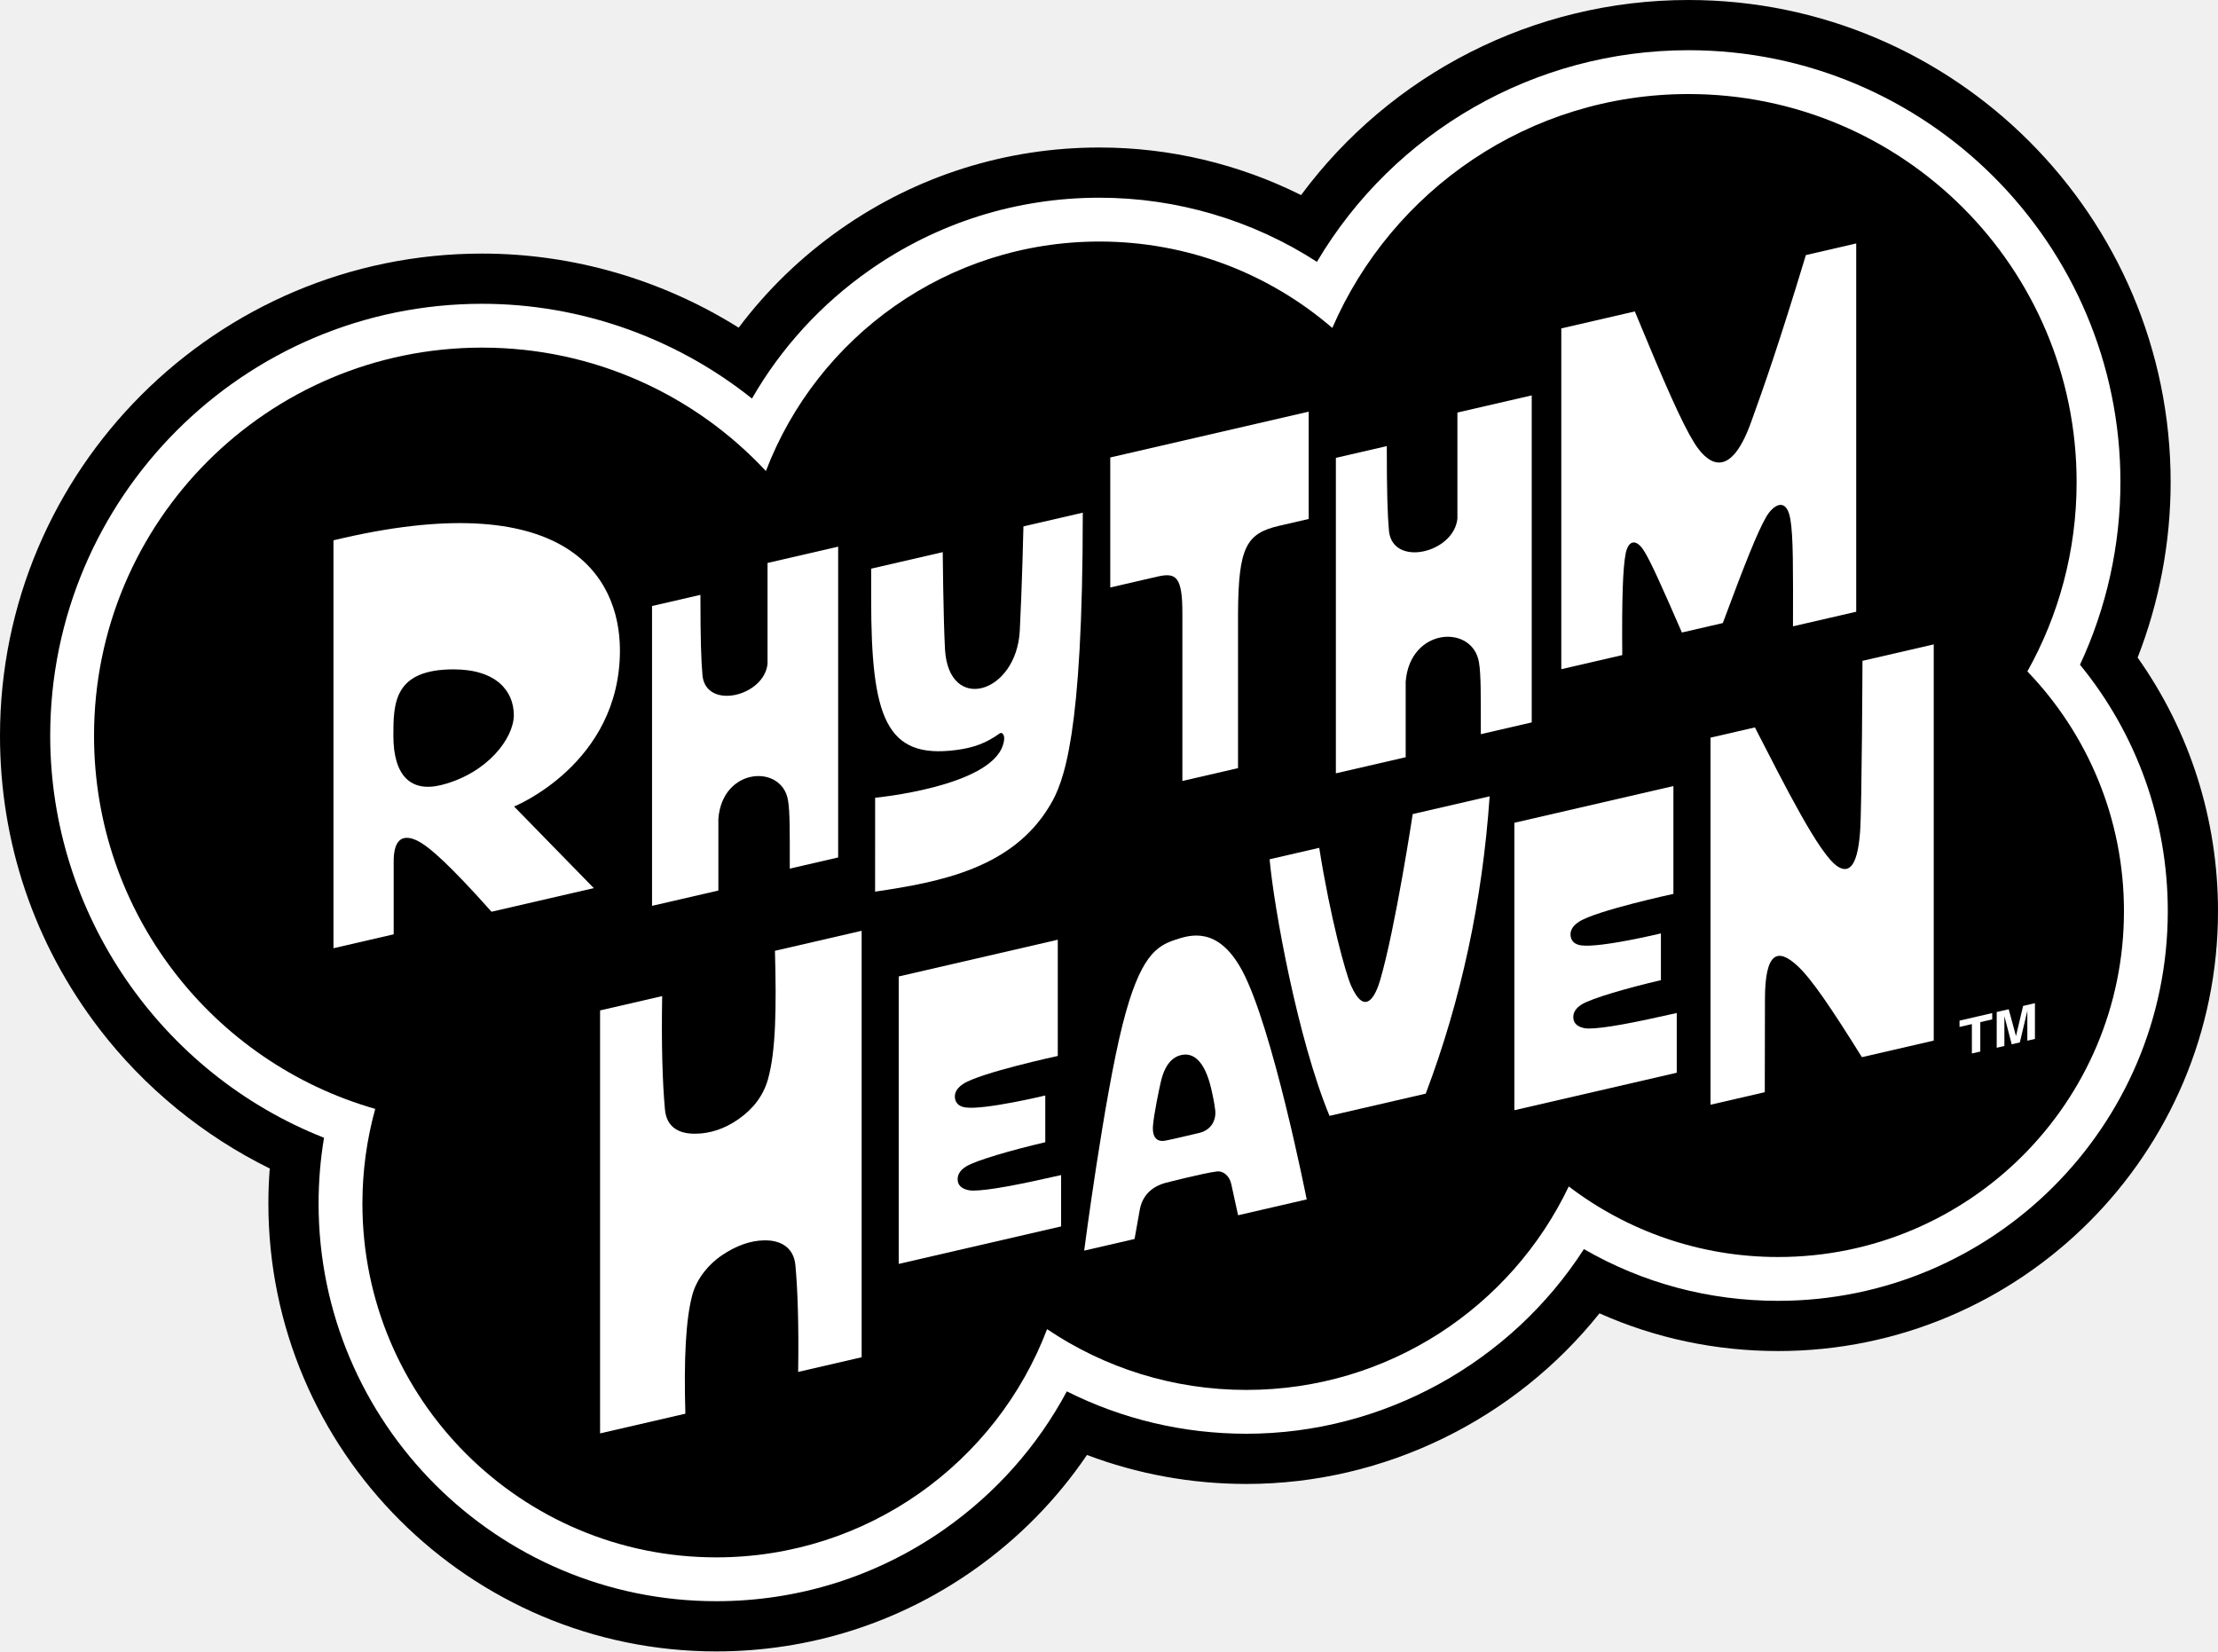
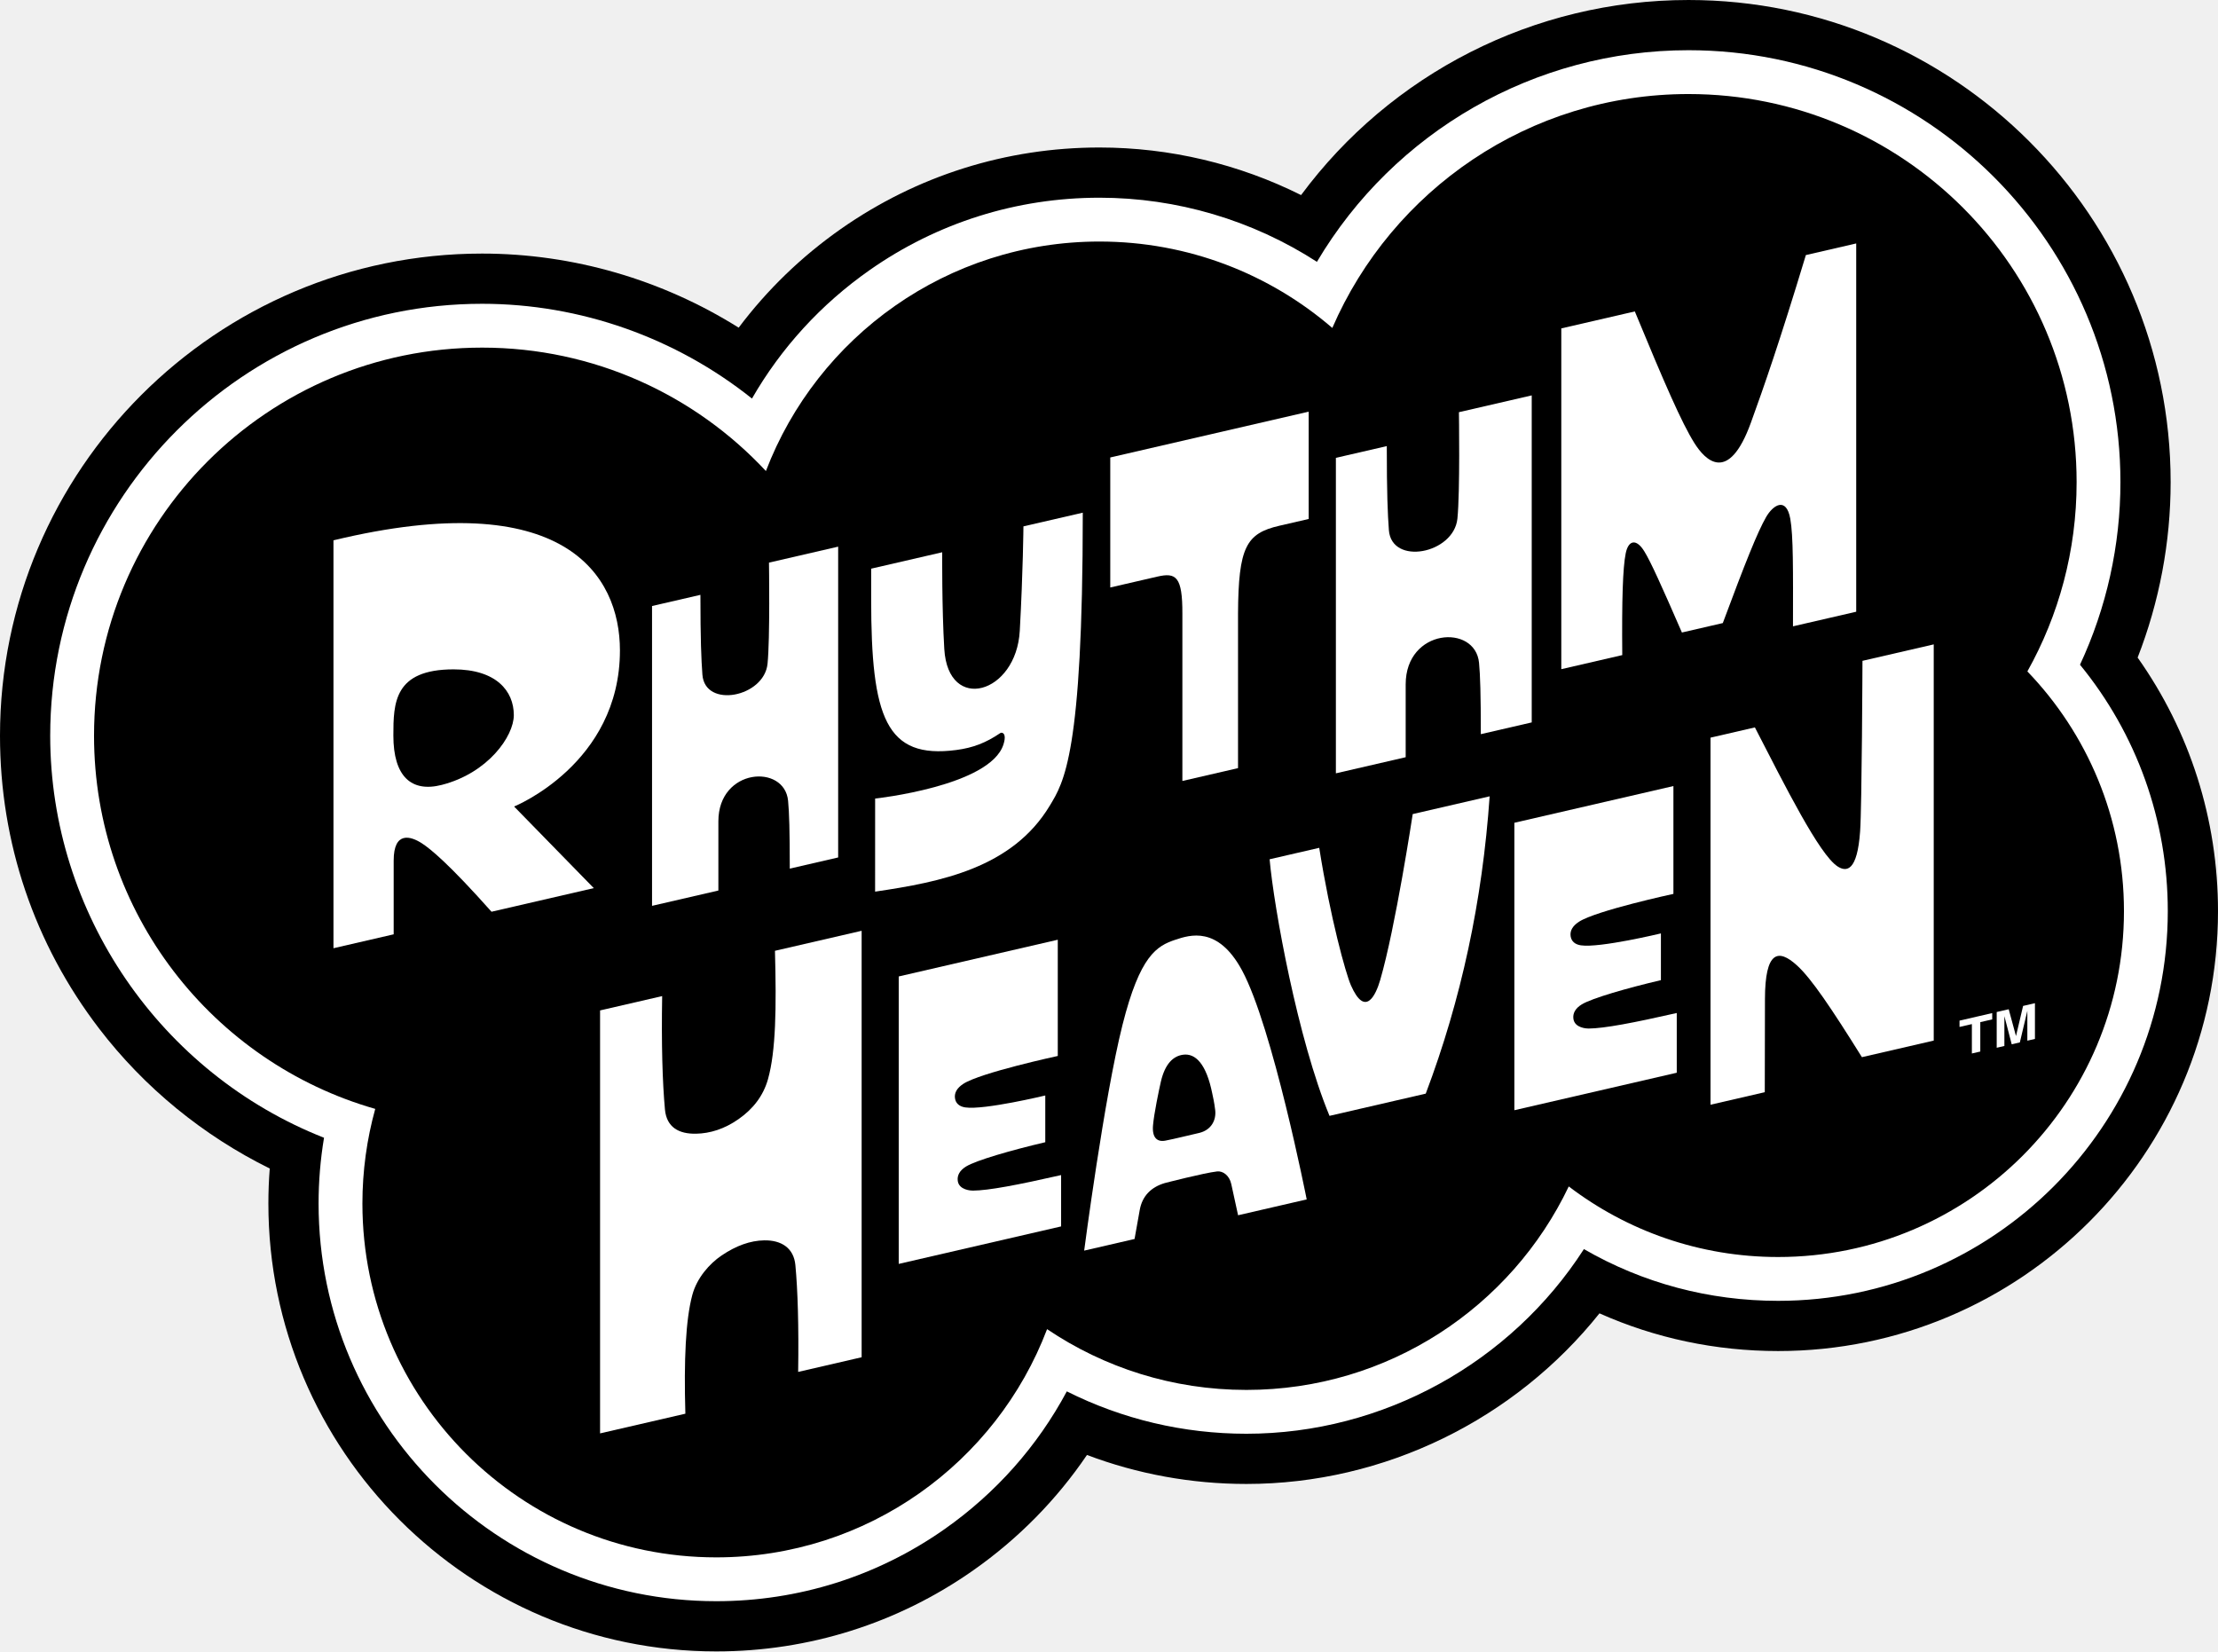
- <svg xmlns="http://www.w3.org/2000/svg" version="1.1" id="svg2" width="666.667" height="496.355" viewBox="0 0 666.667 496.355">
-   <defs id="defs6">
+ <svg xmlns="http://www.w3.org/2000/svg" version="1.1" id="svg1" width="666.667" height="496.355" viewBox="0 0 666.667 496.355">
+   <defs id="defs1">
+     <clipPath clipPathUnits="userSpaceOnUse" id="clipPath2">
+       <path d="M 0,372.266 H 500 V 0 H 0 Z" transform="translate(-481.8827,-224.0315)" id="path2" />
+     </clipPath>
+     <clipPath clipPathUnits="userSpaceOnUse" id="clipPath4">
+       <path d="M 0,372.266 H 500 V 0 H 0 Z" transform="translate(-468.8915,-222.4202)" id="path4" />
+     </clipPath>
+     <clipPath clipPathUnits="userSpaceOnUse" id="clipPath6">
+       <path d="M 0,372.266 H 500 V 0 H 0 Z" transform="translate(-457.0273,-220.9138)" id="path6" />
+     </clipPath>
+     <clipPath clipPathUnits="userSpaceOnUse" id="clipPath8">
+       <path d="M 0,372.266 H 500 V 0 H 0 Z" transform="translate(-457.0214,-137.6726)" id="path8" />
+     </clipPath>
+     <clipPath clipPathUnits="userSpaceOnUse" id="clipPath10">
+       <path d="M 0,372.266 H 500 V 0 H 0 Z" transform="translate(-419.8544,-223.2986)" id="path10" />
+     </clipPath>
+     <clipPath clipPathUnits="userSpaceOnUse" id="clipPath12">
+       <path d="M 0,372.266 H 500 V 0 H 0 Z" transform="translate(-358.1034,-140.4089)" id="path12" />
+     </clipPath>
+     <clipPath clipPathUnits="userSpaceOnUse" id="clipPath14">
+       <path d="M 0,372.266 H 500 V 0 H 0 Z" transform="translate(-318.4657,-188.7532)" id="path14" />
+     </clipPath>
    <clipPath clipPathUnits="userSpaceOnUse" id="clipPath16">
-       <path d="M 0,372.266 H 500 V 0 H 0 Z" id="path14" />
+       <path d="M 0,372.266 H 500 V 0 H 0 Z" transform="translate(-270.3983,-116.8913)" id="path16" />
+     </clipPath>
+     <clipPath clipPathUnits="userSpaceOnUse" id="clipPath18">
+       <path d="M 0,372.266 H 500 V 0 H 0 Z" transform="translate(-219.3202,-103.8728)" id="path18" />
+     </clipPath>
+     <clipPath clipPathUnits="userSpaceOnUse" id="clipPath20">
+       <path d="M 0,372.266 H 500 V 0 H 0 Z" transform="translate(-174.6977,-157.9324)" id="path20" />
+     </clipPath>
+     <clipPath clipPathUnits="userSpaceOnUse" id="clipPath22">
+       <path d="M 0,372.266 H 500 V 0 H 0 Z" transform="translate(-418.4433,-234.3689)" id="path22" />
+     </clipPath>
+     <clipPath clipPathUnits="userSpaceOnUse" id="clipPath24">
+       <path d="M 0,372.266 H 500 V 0 H 0 Z" transform="translate(-328.8837,-279.3484)" id="path24" />
+     </clipPath>
+     <clipPath clipPathUnits="userSpaceOnUse" id="clipPath26">
+       <path d="M 0,372.266 H 500 V 0 H 0 Z" transform="translate(-250.2846,-269.1418)" id="path26" />
+     </clipPath>
+     <clipPath clipPathUnits="userSpaceOnUse" id="clipPath28">
+       <path d="M 0,372.266 H 500 V 0 H 0 Z" transform="translate(-244.0898,-256.6975)" id="path28" />
+     </clipPath>
+     <clipPath clipPathUnits="userSpaceOnUse" id="clipPath30">
+       <path d="M 0,372.266 H 500 V 0 H 0 Z" transform="translate(-173.3495,-245.4372)" id="path30" />
+     </clipPath>
+     <clipPath clipPathUnits="userSpaceOnUse" id="clipPath32">
+       <path d="M 0,372.266 H 500 V 0 H 0 Z" transform="translate(-99.56391,-195.3259)" id="path32" />
    </clipPath>
  </defs>
-   <g id="g8" transform="matrix(1.333333,0,0,-1.333333,0,496.3547)">
-     <g id="g10">
-       <g id="g12" clip-path="url(#clipPath16)">
-         <g id="g18" transform="translate(481.8827,224.0315)">
-           <path d="m 0,0 c 4.894,12.547 7.441,25.99 7.441,39.551 0,59.928 -48.754,108.683 -108.682,108.683 -34.925,0 -67.126,-16.686 -87.342,-43.975 -14.012,7.001 -29.565,10.725 -45.455,10.725 -20.991,0 -41.147,-6.349 -58.288,-18.36 -8.888,-6.229 -16.636,-13.735 -23.038,-22.255 -17.194,10.789 -37.268,16.702 -57.836,16.702 -59.928,0 -108.683,-48.755 -108.683,-108.683 0,-24.092 7.724,-46.916 22.336,-66.007 10.206,-13.335 23.493,-24.171 38.472,-31.557 -0.205,-2.623 -0.307,-5.258 -0.307,-7.897 0,-55.669 45.29,-100.959 100.958,-100.959 20.885,0 40.931,6.327 57.972,18.298 10.137,7.121 18.774,15.914 25.603,25.984 11.397,-4.307 23.536,-6.534 35.935,-6.534 31.208,0 60.532,14.581 79.601,38.459 12.554,-5.597 26.177,-8.498 40.267,-8.498 54.679,0 99.163,44.484 99.163,99.162 C 18.117,-36.458 11.765,-16.626 0,0" style="fill:#000000;fill-opacity:1;fill-rule:nonzero;stroke:none" id="path20" />
-         </g>
-         <g id="g22" transform="translate(468.8915,222.4202)">
-           <path d="m 0,0 c 5.98,12.826 9.115,26.918 9.115,41.162 0,53.688 -43.678,97.366 -97.365,97.366 -34.693,0 -66.385,-18.377 -83.768,-47.706 -14.529,9.386 -31.55,14.456 -49.028,14.456 -18.656,0 -36.566,-5.64 -51.794,-16.312 -10.96,-7.68 -19.968,-17.542 -26.537,-28.964 -17.16,13.703 -38.677,21.363 -60.831,21.363 -53.688,0 -97.366,-43.678 -97.366,-97.365 0,-40.116 24.959,-76.144 61.727,-90.631 -0.815,-4.887 -1.227,-9.848 -1.227,-14.83 0,-49.429 40.213,-89.642 89.641,-89.642 18.544,0 36.341,5.616 51.467,16.241 11.591,8.143 20.975,18.746 27.566,31.059 12.499,-6.276 26.296,-9.552 40.477,-9.552 30.846,0 59.619,16.027 76.091,41.624 13.257,-7.66 28.192,-11.663 43.777,-11.663 48.438,0 87.845,39.407 87.845,87.845 C 19.79,-35.123 12.811,-15.654 0,0" style="fill:#ffffff;fill-opacity:1;fill-rule:nonzero;stroke:none" id="path24" />
-         </g>
-         <g id="g26" transform="translate(457.0273,220.9138)">
-           <path d="m 0,0 c 7.066,12.623 11.101,27.174 11.101,42.668 0,48.318 -39.169,87.486 -87.487,87.486 -35.965,0 -66.855,-21.705 -80.301,-52.728 -14.093,12.138 -32.437,19.478 -52.495,19.478 -34.319,0 -63.615,-21.483 -75.188,-51.733 -15.969,17.115 -38.72,27.82 -63.974,27.82 -48.317,0 -87.486,-39.168 -87.486,-87.485 0,-39.96 26.792,-73.661 63.392,-84.124 -1.882,-6.792 -2.892,-13.946 -2.892,-21.337 0,-44.051 35.711,-79.762 79.762,-79.762 34.078,0 63.159,21.375 74.582,51.446 12.832,-8.648 28.29,-13.698 44.927,-13.698 32.058,0 59.734,18.744 72.675,45.869 13.102,-9.979 29.454,-15.908 47.195,-15.908 43.058,0 77.963,34.906 77.963,77.965 C 21.774,-33.06 13.483,-14.015 0,0" style="fill:#000000;fill-opacity:1;fill-rule:nonzero;stroke:none" id="path28" />
-         </g>
-         <g id="g30" transform="translate(457.0214,137.6726)">
-           <path d="m 0,0 v 6.729 l -1.691,-7.12 -1.833,-0.423 -1.652,6.348 v -6.729 l -1.731,-0.4 V 6.46 l 2.705,0.625 1.632,-6.013 0.02,0.005 1.591,6.756 2.671,0.617 V 0.395 Z M -12.504,-2.888 V 3.739 L -15.29,3.097 v 1.424 l 7.369,1.701 V 4.798 l -2.685,-0.62 v -6.627 z" style="fill:#ffffff;fill-opacity:1;fill-rule:nonzero;stroke:none" id="path32" />
-         </g>
-         <g id="g34" transform="translate(419.8544,223.2986)">
-           <path d="m 0,0 c 0,0 -0.125,-32.699 -0.532,-38.45 -0.636,-8.985 -3.05,-9.226 -5.104,-7.878 -4.099,2.689 -11.759,18.003 -18.616,31.32 l -10.005,-2.31 v -82.747 l 12.234,2.825 0.041,20.996 c 0.021,10.777 2.963,11.478 7.24,7.563 3.245,-2.97 7.66,-9.522 14.617,-20.662 l 16.189,3.738 V 3.708 Z" style="fill:#ffffff;fill-opacity:1;fill-rule:nonzero;stroke:none" id="path36" />
-         </g>
-         <g id="g38" transform="translate(358.1034,140.4089)">
-           <path d="M 0,0 C -0.371,-0.002 -3.119,0.091 -3.413,2.188 -3.583,3.402 -3,4.542 -1.534,5.439 0.759,6.842 8.696,9.123 16.314,10.91 v 10.534 c 0,0 -13.793,-3.319 -18.036,-2.688 -1.289,0.191 -2.147,0.873 -2.317,2.063 -0.175,1.217 0.438,2.314 1.879,3.251 3.879,2.527 21.293,6.284 21.293,6.284 v 24.308 l -35.855,-8.278 v -64.797 l 36.607,8.451 V 3.501 C 10.114,1.281 3.511,0.019 0,0" style="fill:#ffffff;fill-opacity:1;fill-rule:nonzero;stroke:none" id="path40" />
-         </g>
-         <g id="g42" transform="translate(318.4657,188.7532)">
-           <path d="m 0,0 c 0,0 -3.884,-25.59 -7.333,-37.417 -0.985,-3.378 -3.367,-8.548 -6.607,-1.156 -1.161,2.648 -4.605,15.019 -7.133,30.967 l -11.186,-2.582 c 0.979,-10.966 6.349,-40.584 13.503,-57.839 l 21.694,5.008 c 7.985,21.133 12.776,43.452 14.405,67.023 z" style="fill:#ffffff;fill-opacity:1;fill-rule:nonzero;stroke:none" id="path44" />
-         </g>
-         <g id="g46" transform="translate(270.3983,116.8913)">
-           <path d="m 0,0 c -1.728,-0.376 -5.658,-1.372 -7.667,-1.748 -1.922,-0.376 -3.046,0.708 -2.808,3.452 0.216,2.567 1.343,8.009 1.771,9.846 0.946,4.064 2.804,5.759 4.989,6.063 2.802,0.391 5.249,-2.057 6.588,-8.696 C 3.003,8.275 3.329,6.943 3.543,5.134 3.802,2.936 2.722,0.686 0,0 m 9.562,36.684 c -5.429,10.002 -11.743,7.928 -14.978,6.858 -4.238,-1.402 -8,-3.579 -11.938,-19.193 -4.137,-16.414 -8.642,-50.893 -8.642,-50.893 l 11.359,2.622 1.167,6.537 c 0.564,3.157 2.574,5.163 5.636,6.065 0,0 8.802,2.284 11.806,2.626 1.269,0.144 2.76,-0.858 3.194,-2.845 l 1.534,-7.033 15.469,3.571 c 0,0 -7.694,38.948 -14.607,51.685" style="fill:#ffffff;fill-opacity:1;fill-rule:nonzero;stroke:none" id="path48" />
-         </g>
-         <g id="g50" transform="translate(219.3202,103.8728)">
-           <path d="M 0,0 C -0.371,-0.002 -3.119,0.092 -3.413,2.188 -3.583,3.402 -3,4.543 -1.534,5.439 0.759,6.843 8.696,9.124 16.314,10.91 v 10.535 c 0,0 -13.794,-3.319 -18.036,-2.688 -1.289,0.191 -2.147,0.872 -2.318,2.063 -0.174,1.216 0.439,2.313 1.879,3.251 3.88,2.527 21.294,6.283 21.294,6.283 v 26.201 l -35.855,-8.278 v -64.798 l 36.606,8.452 V 3.502 C 10.114,1.282 3.511,0.02 0,0" style="fill:#ffffff;fill-opacity:1;fill-rule:nonzero;stroke:none" id="path52" />
-         </g>
-         <g id="g54" transform="translate(174.6977,157.9324)">
-           <path d="m 0,0 c 0.345,-12.91 0.206,-22.574 -1.565,-28.916 -1.077,-3.852 -3.445,-6.783 -6.608,-9.003 -3.221,-2.261 -6.451,-3.251 -9.613,-3.313 -3.857,-0.077 -6.644,1.424 -7.014,5.47 -0.564,6.158 -0.815,14.767 -0.627,25.552 l -13.997,-3.231 v -95.345 l 19.227,4.438 c -0.345,12.161 0.07,21.181 1.565,26.76 1.02,3.801 3.809,7.019 6.608,8.909 3.271,2.209 6.444,3.356 9.613,3.408 3.851,0.062 6.651,-1.724 7.015,-5.565 0.532,-5.627 0.782,-13.745 0.625,-24.092 l 14.311,3.304 V 4.512 Z" style="fill:#ffffff;fill-opacity:1;fill-rule:nonzero;stroke:none" id="path56" />
-         </g>
-         <g id="g58" transform="translate(418.4433,234.3689)">
-           <path d="m 0,0 v 83.019 l -11.349,-2.62 C -17.368,60.523 -20.774,50.805 -23.742,42.612 -28.8,28.672 -34.046,34.147 -36.491,38.035 -39.334,42.591 -43.2,51.454 -49.909,67.693 l -16.573,-3.826 v -76.818 l 13.743,3.173 c -0.105,12.435 0.113,19.682 0.782,22.963 0.606,2.947 2.383,3.365 4.18,0.439 1.484,-2.404 3.825,-7.608 8.485,-18.309 l 9.217,2.128 c 5.079,13.648 7.816,20.528 9.761,23.893 1.567,2.738 4.555,4.661 5.455,-0.397 0.689,-3.825 0.627,-11.522 0.605,-24.23 z" style="fill:#ffffff;fill-opacity:1;fill-rule:nonzero;stroke:none" id="path60" />
-         </g>
-         <g id="g62" transform="translate(328.5419,279.2697)">
-           <path d="m 0,0 v -23.921 c -0.793,-7.717 -14.451,-10.984 -15.419,-2.88 -0.328,3.609 -0.501,8.594 -0.501,19.236 l -11.476,-2.649 V -81.33 l 15.735,3.632 v 17.023 c 0.957,12.311 15.224,12.994 16.537,4.259 0.441,-2.753 0.4,-7.104 0.4,-16.085 l 11.476,2.649 V 3.867 Z" style="fill:#ffffff;fill-opacity:1;fill-rule:nonzero;stroke:none" id="path64" />
-         </g>
-         <g id="g66" transform="translate(250.2846,269.1418)">
-           <path d="m 0,0 v -29.308 l 10.587,2.444 c 4.22,0.975 5.702,0.079 5.671,-8.398 v -37.664 l 12.544,2.896 v 34.854 c 0.087,14.962 1.843,18.059 9.284,19.777 l 6.644,1.534 v 24.192 z" style="fill:#ffffff;fill-opacity:1;fill-rule:nonzero;stroke:none" id="path68" />
-         </g>
-         <g id="g70" transform="translate(244.0898,256.6975)">
-           <path d="m 0,0 -13.378,-3.088 c 0,0 -0.305,-13.483 -0.824,-23.531 -0.775,-14.253 -16.015,-18.687 -16.86,-4.187 -0.386,7.391 -0.509,21.909 -0.509,21.909 l -16.134,-3.725 v -6.857 c 0,-26.701 3.309,-36.118 19.197,-34.02 3.761,0.497 6.616,1.461 9.786,3.747 0.206,0.13 0.408,0.11 0.572,0 0.34,-0.245 0.704,-0.932 0.143,-2.675 -3.024,-9.389 -28.803,-11.838 -28.803,-11.838 l -0.007,-21.164 c 14.805,2.179 30.966,5.303 39.375,19.379 C -4.266,-60.812 0.001,-50.219 0,0" style="fill:#ffffff;fill-opacity:1;fill-rule:nonzero;stroke:none" id="path72" />
-         </g>
-         <g id="g74" transform="translate(173.0253,245.362)">
-           <path d="m 0,0 v -22.734 c -0.753,-7.334 -13.734,-10.439 -14.654,-2.737 -0.312,3.43 -0.476,8.168 -0.476,18.282 l -10.906,-2.518 v -67.587 l 14.953,3.452 v 16.178 c 0.91,11.7 14.469,12.35 15.716,4.048 0.42,-2.617 0.381,-6.752 0.381,-15.287 l 10.906,2.517 V 3.676 Z" style="fill:#ffffff;fill-opacity:1;fill-rule:nonzero;stroke:none" id="path76" />
-         </g>
-         <g id="g78" transform="translate(99.5639,195.3259)">
-           <path d="m 0,0 c -6.848,-1.746 -10.887,1.922 -10.887,11.127 0,7.342 0.139,14.922 13.581,14.922 9.571,0 13.563,-4.846 13.572,-10.312 C 16.275,10.637 10.441,2.662 0,0 m 40.187,30.328 c 0,16.907 -12.458,37.357 -64.578,24.812 v -91.952 l 13.573,3.134 v 16.43 c 0,8.02 5.219,4.799 6.372,4.075 1.948,-1.224 6.017,-4.552 15.683,-15.413 l 23.058,5.323 -17.968,18.397 c 0,0 23.86,9.607 23.86,35.194" style="fill:#ffffff;fill-opacity:1;fill-rule:nonzero;stroke:none" id="path80" />
-         </g>
-       </g>
-     </g>
+   <g id="layer-MC0">
+     <path id="path1" d="m 0,0 c 4.894,12.547 7.441,25.99 7.441,39.551 0,59.928 -48.754,108.683 -108.682,108.683 -34.925,0 -67.126,-16.686 -87.342,-43.975 -14.012,7.001 -29.565,10.725 -45.455,10.725 -20.991,0 -41.147,-6.349 -58.288,-18.36 -8.888,-6.229 -16.636,-13.735 -23.038,-22.255 -17.194,10.789 -37.268,16.702 -57.836,16.702 -59.928,0 -108.683,-48.755 -108.683,-108.683 0,-24.092 7.724,-46.916 22.336,-66.007 10.206,-13.335 23.493,-24.171 38.472,-31.557 -0.205,-2.623 -0.307,-5.258 -0.307,-7.897 0,-55.669 45.29,-100.959 100.958,-100.959 20.885,0 40.931,6.327 57.972,18.298 10.137,7.121 18.774,15.914 25.603,25.984 11.397,-4.307 23.536,-6.534 35.935,-6.534 31.208,0 60.532,14.581 79.601,38.459 12.554,-5.597 26.177,-8.498 40.267,-8.498 54.679,0 99.163,44.484 99.163,99.162 C 18.117,-36.458 11.765,-16.626 0,0" style="fill:#000000;fill-opacity:1;fill-rule:nonzero;stroke:none" transform="matrix(1.333333,0,0,-1.333333,642.5103,197.646)" clip-path="url(#clipPath2)" />
+     <path id="path3" d="m 0,0 c 5.98,12.826 9.115,26.918 9.115,41.162 0,53.688 -43.678,97.366 -97.365,97.366 -34.693,0 -66.385,-18.377 -83.768,-47.706 -14.529,9.386 -31.55,14.456 -49.028,14.456 -18.656,0 -36.566,-5.64 -51.794,-16.312 -10.96,-7.68 -19.968,-17.542 -26.537,-28.964 -17.16,13.703 -38.677,21.363 -60.831,21.363 -53.688,0 -97.366,-43.678 -97.366,-97.365 0,-40.116 24.959,-76.144 61.727,-90.631 -0.815,-4.887 -1.227,-9.848 -1.227,-14.83 0,-49.429 40.213,-89.642 89.641,-89.642 18.544,0 36.341,5.616 51.467,16.241 11.591,8.143 20.975,18.746 27.566,31.059 12.499,-6.276 26.296,-9.552 40.477,-9.552 30.846,0 59.619,16.027 76.091,41.624 13.257,-7.66 28.192,-11.663 43.777,-11.663 48.438,0 87.845,39.407 87.845,87.845 C 19.79,-35.123 12.811,-15.654 0,0" style="fill:#ffffff;fill-opacity:1;fill-rule:nonzero;stroke:none" transform="matrix(1.333333,0,0,-1.333333,625.1887,199.7944)" clip-path="url(#clipPath4)" />
+     <path id="path5" d="m 0,0 c 7.066,12.623 11.101,27.174 11.101,42.668 0,48.318 -39.169,87.486 -87.487,87.486 -35.965,0 -66.855,-21.705 -80.301,-52.728 -14.093,12.138 -32.437,19.478 -52.495,19.478 -34.319,0 -63.615,-21.483 -75.188,-51.733 -15.969,17.115 -38.72,27.82 -63.974,27.82 -48.317,0 -87.486,-39.168 -87.486,-87.485 0,-39.96 26.792,-73.661 63.392,-84.124 -1.882,-6.792 -2.892,-13.946 -2.892,-21.337 0,-44.051 35.711,-79.762 79.762,-79.762 34.078,0 63.159,21.375 74.582,51.446 12.832,-8.648 28.29,-13.698 44.927,-13.698 32.058,0 59.734,18.744 72.675,45.869 13.102,-9.979 29.454,-15.908 47.195,-15.908 43.058,0 77.963,34.906 77.963,77.965 C 21.774,-33.06 13.483,-14.015 0,0" style="fill:#000000;fill-opacity:1;fill-rule:nonzero;stroke:none" transform="matrix(1.333333,0,0,-1.333333,609.3697,201.8029)" clip-path="url(#clipPath6)" />
+     <path id="path7" d="m 0,0 v 6.729 l -1.691,-7.12 -1.833,-0.423 -1.652,6.348 v -6.729 l -1.731,-0.4 V 6.46 l 2.705,0.625 1.632,-6.013 0.02,0.005 1.591,6.756 2.671,0.617 V 0.395 Z M -12.504,-2.888 V 3.739 L -15.29,3.096 v 1.425 l 7.369,1.701 V 4.798 l -2.685,-0.62 v -6.627 z" style="fill:#ffffff;fill-opacity:1;fill-rule:nonzero;stroke:none" transform="matrix(1.333333,0,0,-1.333333,609.3619,312.7912)" clip-path="url(#clipPath8)" />
+     <path id="path9" d="m 0,0 c 0,0 -0.125,-32.699 -0.532,-38.45 -0.636,-8.985 -3.05,-9.226 -5.104,-7.878 -4.099,2.689 -11.759,18.003 -18.616,31.32 l -10.005,-2.31 v -82.747 l 12.234,2.825 0.041,20.996 c 0.021,10.777 2.963,11.478 7.24,7.563 3.245,-2.97 7.66,-9.522 14.617,-20.662 l 16.189,3.738 V 3.708 Z" style="fill:#ffffff;fill-opacity:1;fill-rule:nonzero;stroke:none" transform="matrix(1.333333,0,0,-1.333333,559.8059,198.6232)" clip-path="url(#clipPath10)" />
+     <path id="path11" d="m 0,0 c -0.371,-0.002 -3.119,0.091 -3.413,2.188 -0.17,1.214 0.412,2.354 1.879,3.251 2.293,1.403 10.23,3.684 17.848,5.471 v 10.534 c 0,0 -13.793,-3.319 -18.036,-2.688 -1.289,0.191 -2.147,0.873 -2.317,2.063 -0.175,1.217 0.438,2.314 1.879,3.251 3.879,2.527 21.293,6.284 21.293,6.284 v 24.308 l -35.855,-8.278 v -64.797 l 36.607,8.451 V 3.501 C 10.114,1.281 3.511,0.019 0,0" style="fill:#ffffff;fill-opacity:1;fill-rule:nonzero;stroke:none" transform="matrix(1.333333,0,0,-1.333333,477.4712,309.1428)" clip-path="url(#clipPath12)" />
+     <path id="path13" d="m 0,0 c 0,0 -3.884,-25.59 -7.333,-37.417 -0.985,-3.378 -3.367,-8.548 -6.607,-1.156 -1.161,2.648 -4.605,15.019 -7.133,30.967 l -11.186,-2.582 c 0.979,-10.966 6.349,-40.584 13.503,-57.839 l 21.694,5.008 c 7.985,21.133 12.776,43.452 14.405,67.023 z" style="fill:#ffffff;fill-opacity:1;fill-rule:nonzero;stroke:none" transform="matrix(1.333333,0,0,-1.333333,424.6209,244.6837)" clip-path="url(#clipPath14)" />
+     <path id="path15" d="m 0,0 c -1.728,-0.376 -5.658,-1.372 -7.667,-1.748 -1.923,-0.376 -3.046,0.708 -2.808,3.452 0.216,2.567 1.343,8.009 1.771,9.846 0.946,4.064 2.804,5.759 4.989,6.063 2.802,0.391 5.249,-2.057 6.588,-8.696 C 3.003,8.275 3.329,6.943 3.543,5.134 3.801,2.936 2.722,0.686 0,0 M 9.562,36.684 C 4.133,46.686 -2.181,44.612 -5.416,43.542 -9.654,42.14 -13.417,39.963 -17.354,24.349 -21.491,7.935 -25.996,-26.544 -25.996,-26.544 l 11.359,2.622 1.167,6.537 c 0.564,3.157 2.574,5.163 5.636,6.065 0,0 8.802,2.284 11.806,2.626 1.269,0.144 2.76,-0.858 3.194,-2.845 l 1.534,-7.033 15.469,3.571 c 0,0 -7.695,38.948 -14.607,51.685" style="fill:#ffffff;fill-opacity:1;fill-rule:nonzero;stroke:none" transform="matrix(1.333333,0,0,-1.333333,360.5311,340.4996)" clip-path="url(#clipPath16)" />
+     <path id="path17" d="M 0,0 C -0.371,-0.002 -3.12,0.092 -3.413,2.188 -3.583,3.402 -3,4.543 -1.535,5.439 0.759,6.843 8.696,9.124 16.314,10.91 v 10.535 c 0,0 -13.794,-3.319 -18.036,-2.688 -1.289,0.191 -2.147,0.872 -2.318,2.063 -0.174,1.216 0.439,2.313 1.879,3.251 3.88,2.527 21.294,6.283 21.294,6.283 v 26.201 l -35.855,-8.278 v -64.798 l 36.606,8.452 V 3.502 C 10.114,1.282 3.51,0.02 0,0" style="fill:#ffffff;fill-opacity:1;fill-rule:nonzero;stroke:none" transform="matrix(1.333333,0,0,-1.333333,292.4269,357.8576)" clip-path="url(#clipPath18)" />
+     <path id="path19" d="m 0,0 c 0.345,-12.91 0.206,-22.574 -1.565,-28.916 -1.077,-3.852 -3.445,-6.783 -6.608,-9.003 -3.221,-2.261 -6.451,-3.251 -9.613,-3.313 -3.857,-0.077 -6.644,1.424 -7.014,5.47 -0.564,6.158 -0.815,14.767 -0.627,25.552 l -13.997,-3.231 v -95.345 l 19.227,4.438 c -0.345,12.161 0.07,21.181 1.565,26.76 1.02,3.801 3.809,7.019 6.608,8.909 3.271,2.209 6.444,3.356 9.613,3.408 3.851,0.062 6.651,-1.724 7.014,-5.565 0.533,-5.627 0.783,-13.745 0.626,-24.092 l 14.311,3.304 V 4.512 Z" style="fill:#ffffff;fill-opacity:1;fill-rule:nonzero;stroke:none" transform="matrix(1.333333,0,0,-1.333333,232.9303,285.7781)" clip-path="url(#clipPath20)" />
+     <path id="path21" d="m 0,0 v 83.019 l -11.349,-2.62 C -17.368,60.523 -20.772,50.804 -23.742,42.612 -28.797,28.67 -34.053,34.143 -36.491,38.035 -39.342,42.586 -43.2,51.454 -49.909,67.693 l -16.573,-3.826 v -76.818 l 13.743,3.173 c -0.105,12.435 0.11,19.682 0.782,22.963 0.603,2.947 2.379,3.363 4.18,0.439 1.481,-2.405 3.825,-7.608 8.485,-18.309 l 9.217,2.128 c 5.079,13.648 7.823,20.524 9.761,23.893 1.572,2.735 4.549,4.66 5.455,-0.397 0.684,-3.826 0.627,-11.522 0.605,-24.23 z" style="fill:#ffffff;fill-opacity:1;fill-rule:nonzero;stroke:none" transform="matrix(1.333333,0,0,-1.333333,557.9244,183.8628)" clip-path="url(#clipPath22)" />
+     <path id="path23" d="m 0,0 c 0,0 0.272,-18.031 -0.342,-24 -0.815,-7.921 -14.857,-10.657 -15.451,-2.56 -0.266,3.614 -0.469,8.274 -0.469,18.916 l -11.475,-2.649 v -71.116 l 15.734,3.633 v 16.423 c 0,12.631 15.691,13.688 16.537,4.859 0.266,-2.776 0.401,-7.105 0.401,-16.086 l 11.475,2.649 v 73.72 z" style="fill:#ffffff;fill-opacity:1;fill-rule:nonzero;stroke:none" transform="matrix(1.333333,0,0,-1.333333,438.5116,123.8901)" clip-path="url(#clipPath24)" />
+     <path id="path25" d="m 0,0 v -29.308 l 10.587,2.444 c 4.22,0.975 5.702,0.079 5.671,-8.398 v -37.664 l 12.544,2.896 v 34.854 c 0.087,14.962 1.843,18.059 9.284,19.777 l 6.644,1.534 v 24.192 z" style="fill:#ffffff;fill-opacity:1;fill-rule:nonzero;stroke:none" transform="matrix(1.333333,0,0,-1.333333,333.7128,137.4989)" clip-path="url(#clipPath26)" />
+     <path id="path27" d="m 0,0 -13.378,-3.088 c 0,0 -0.084,-10.124 -0.824,-23.531 -0.787,-14.252 -16.141,-18.622 -17.017,-4.124 -0.56,9.261 -0.471,21.818 -0.471,21.818 l -16.015,-3.697 v -6.857 c 0,-26.701 3.309,-36.118 19.197,-34.02 3.761,0.497 6.644,1.605 9.881,3.796 0.201,0.137 0.458,0.14 0.697,-0.046 0.23,-0.178 0.603,-0.777 0.042,-2.52 -3.024,-9.389 -28.922,-12.179 -28.922,-12.179 l -0.007,-20.981 c 14.805,2.179 30.919,5.331 39.375,19.379 C -4.283,-60.802 0,-54.466 0,0" style="fill:#ffffff;fill-opacity:1;fill-rule:nonzero;stroke:none" transform="matrix(1.333333,0,0,-1.333333,325.4531,154.0913)" clip-path="url(#clipPath28)" />
+     <path id="path29" d="m 0,0 c 0,0 0.259,-17.137 -0.325,-22.81 -0.775,-7.528 -14.12,-10.128 -14.684,-2.433 -0.253,3.435 -0.446,7.865 -0.446,17.978 l -10.906,-2.517 v -67.587 l 14.954,3.452 v 15.608 c 0,12.005 14.913,13.009 15.716,4.618 0.253,-2.639 0.381,-6.752 0.381,-15.288 l 10.906,2.518 V 3.601 Z" style="fill:#ffffff;fill-opacity:1;fill-rule:nonzero;stroke:none" transform="matrix(1.333333,0,0,-1.333333,231.1327,169.1051)" clip-path="url(#clipPath30)" />
+     <path id="path31" d="m 0,0 c -6.848,-1.746 -10.887,1.922 -10.887,11.127 0,7.342 0.139,14.922 13.581,14.922 9.57,0 13.572,-4.845 13.572,-10.312 C 16.266,10.976 10.441,2.662 0,0 m 40.187,30.328 c 0,16.907 -12.458,37.357 -64.578,24.812 v -91.952 l 13.573,3.134 v 16.614 c 0,6.751 3.89,5.507 6.372,3.891 1.928,-1.256 6.017,-4.552 15.683,-15.413 l 23.058,5.323 -17.968,18.397 c 0,0 23.86,9.607 23.86,35.194" style="fill:#ffffff;fill-opacity:1;fill-rule:nonzero;stroke:none" transform="matrix(1.333333,0,0,-1.333333,132.7519,235.9201)" clip-path="url(#clipPath32)" />
  </g>
</svg>
